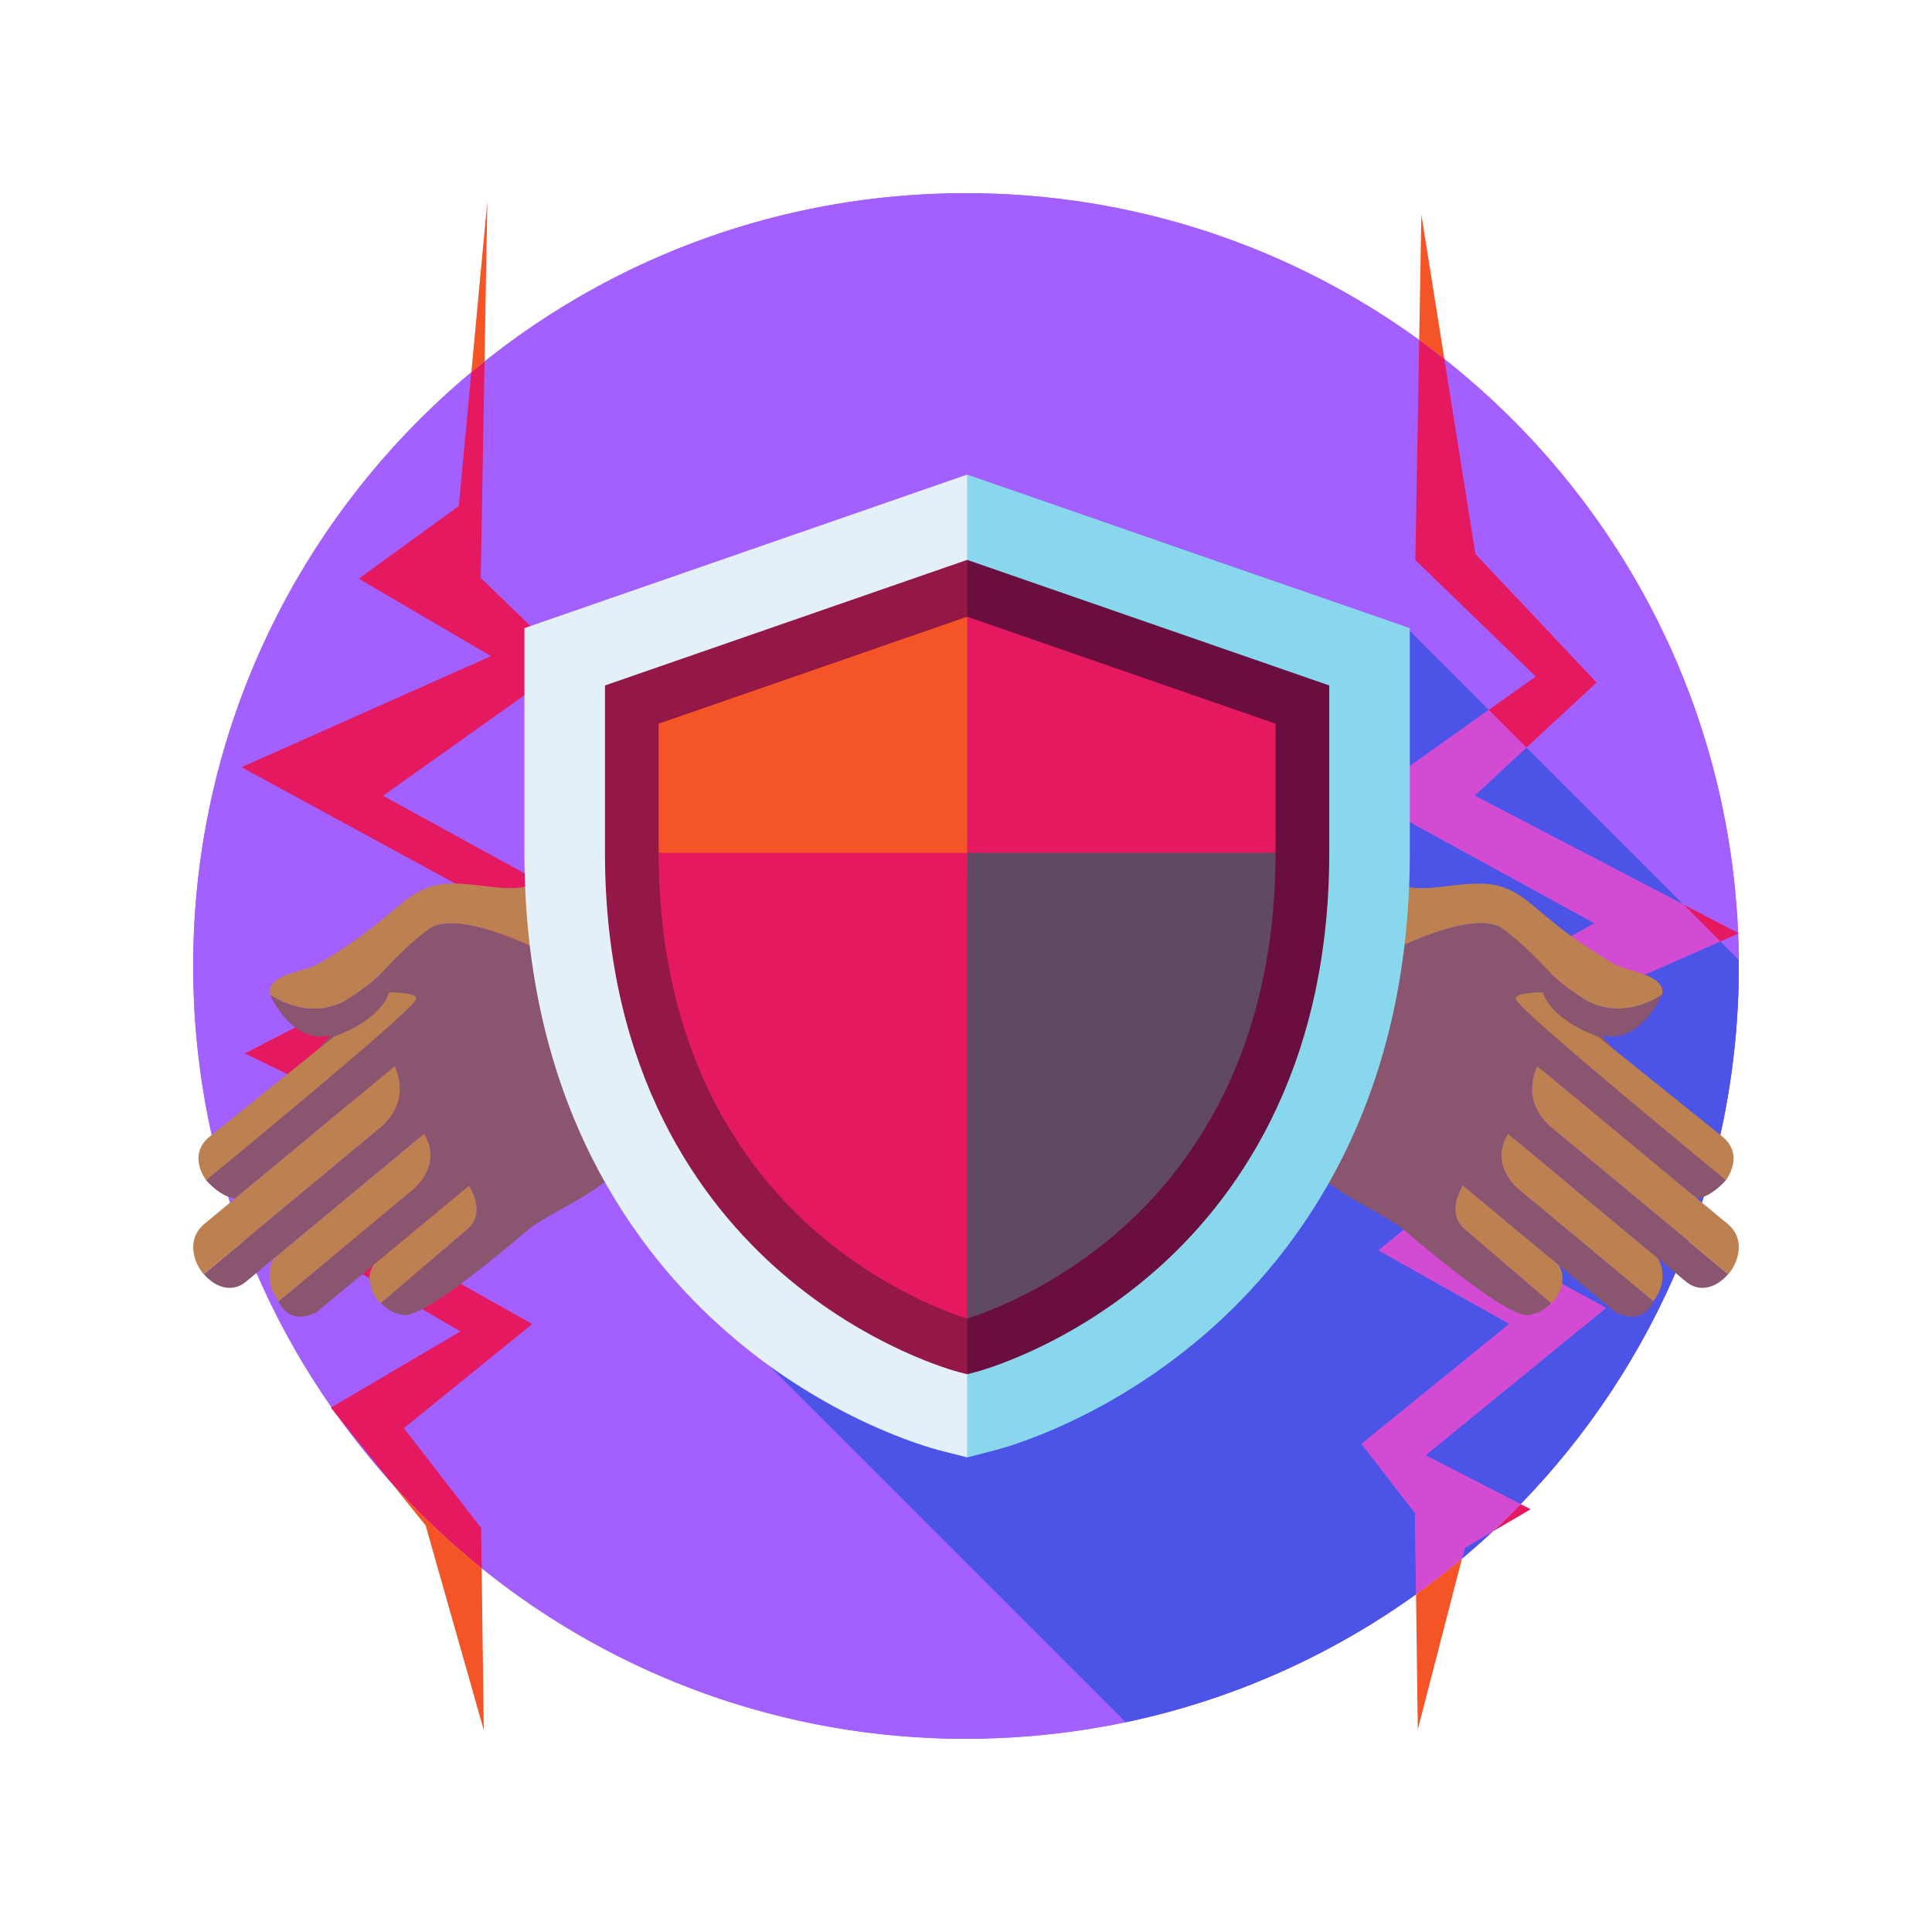
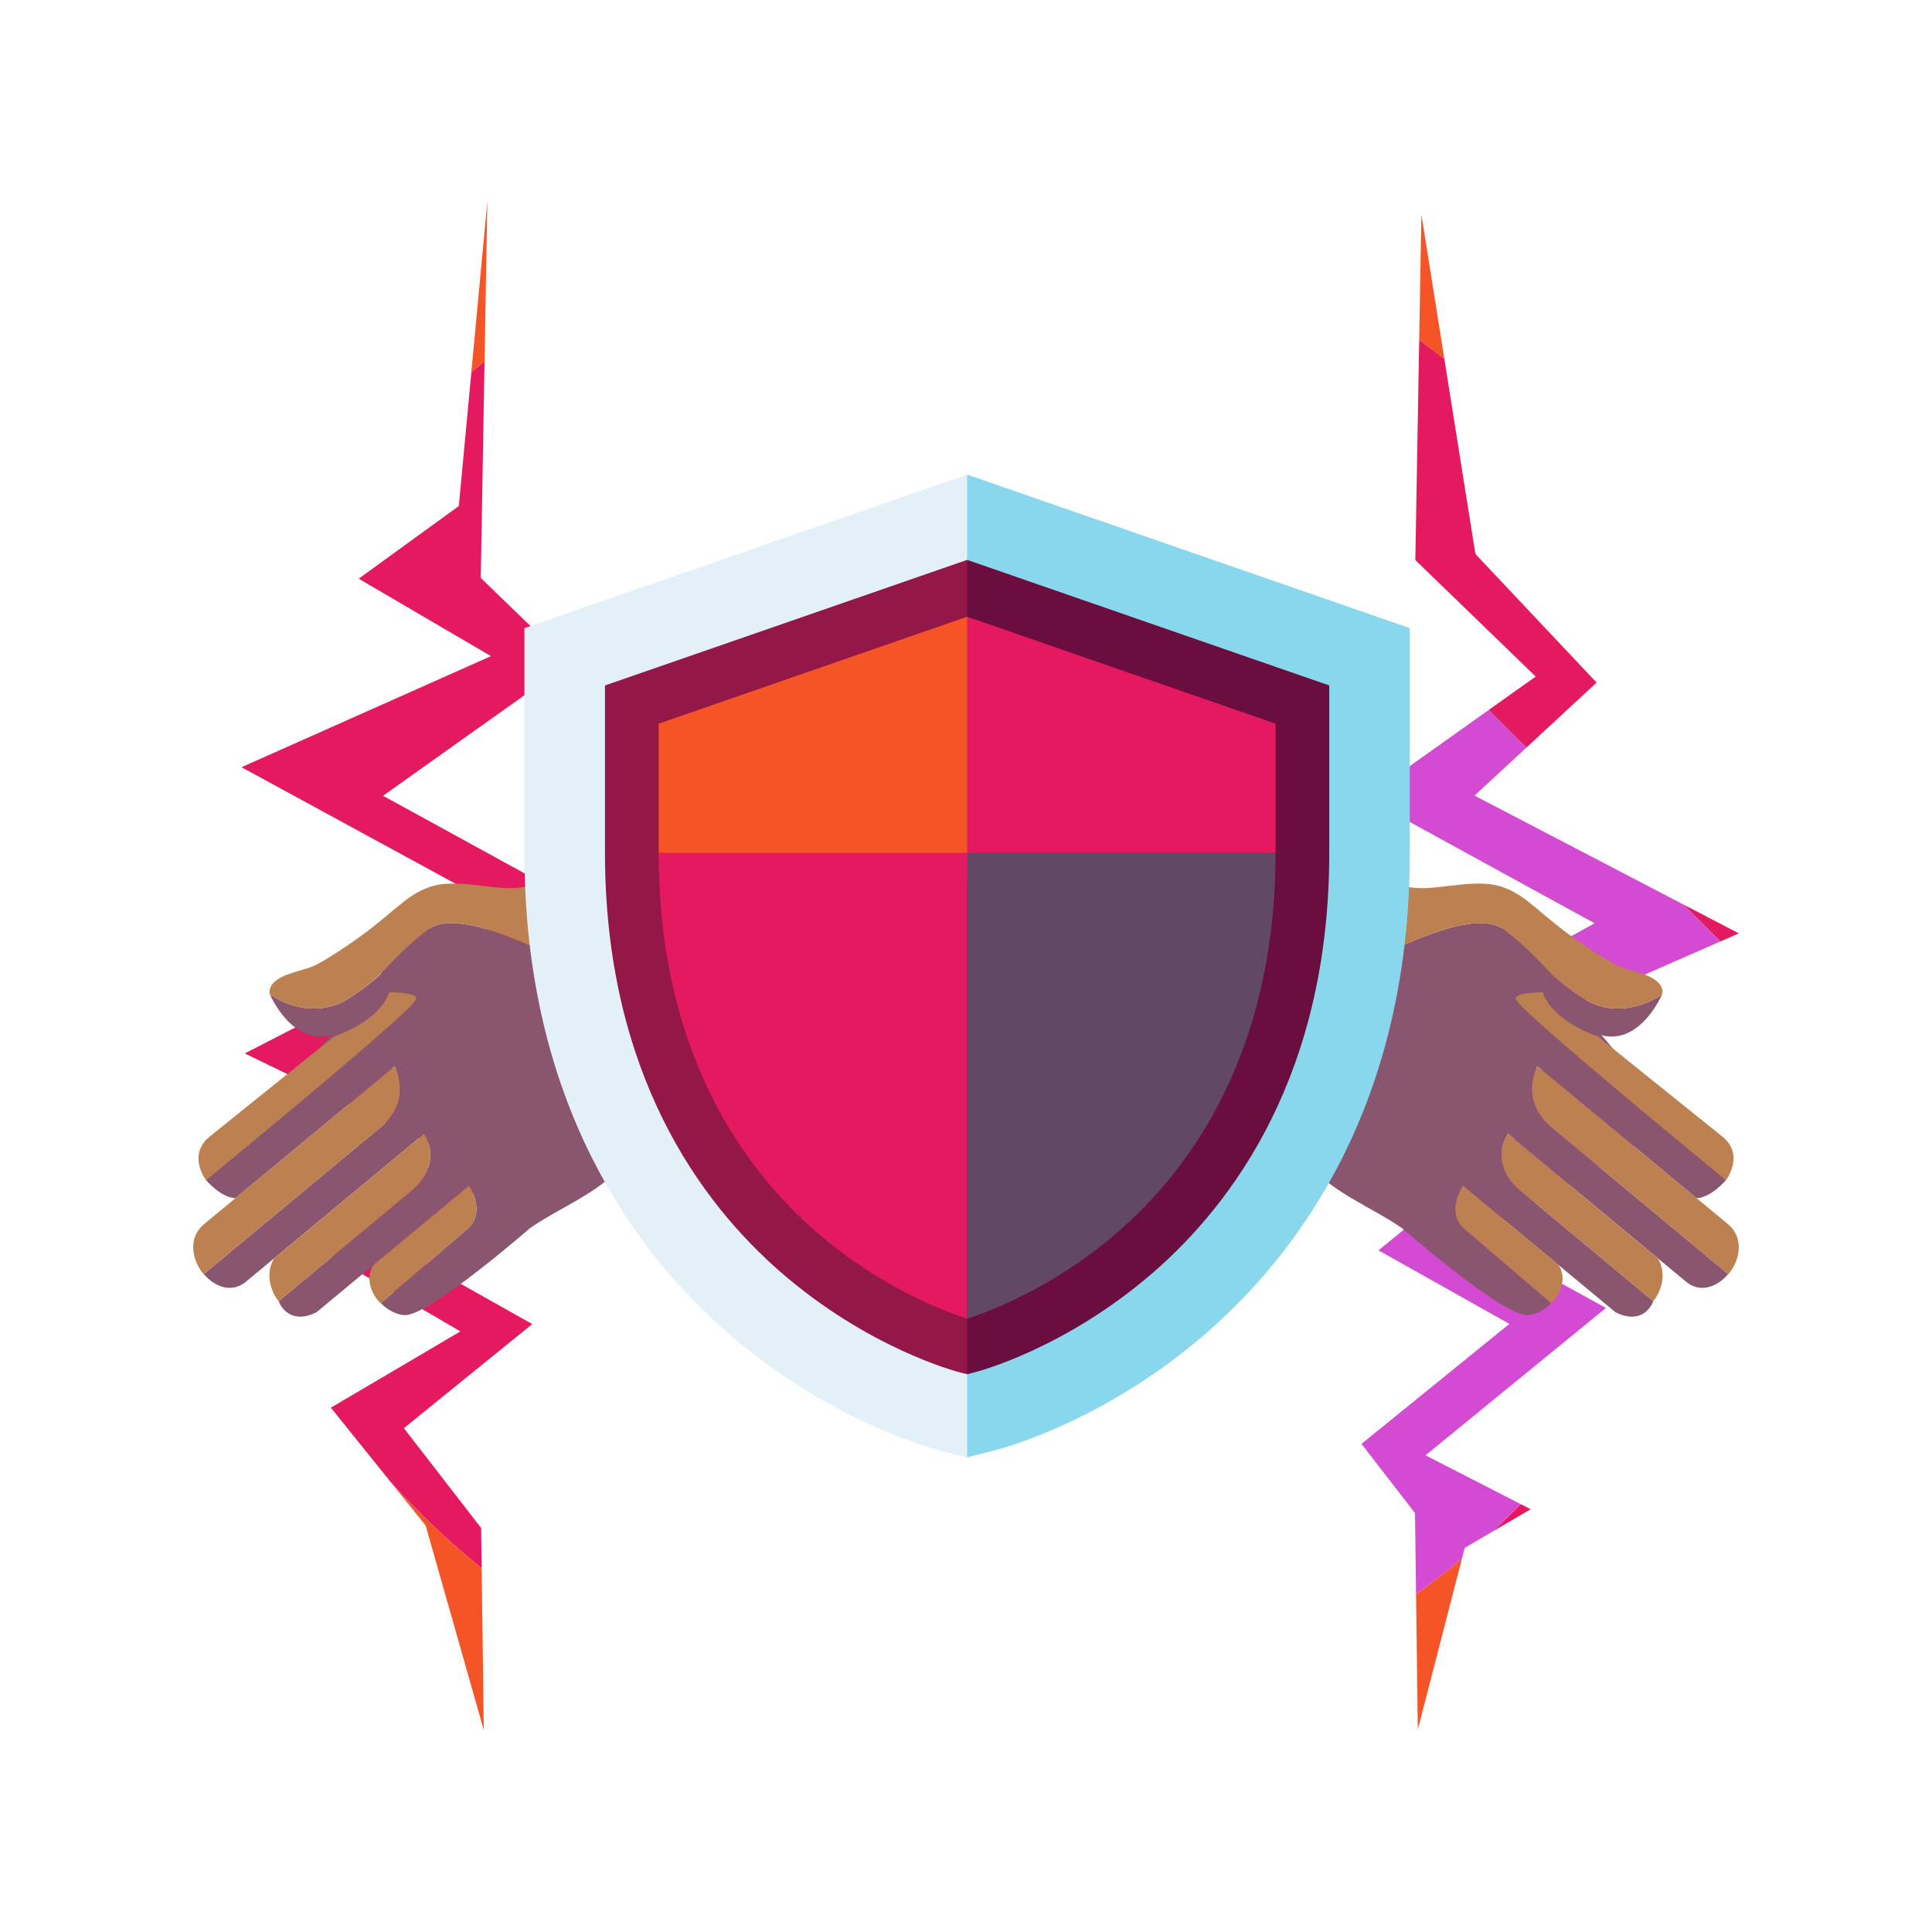
- <svg xmlns="http://www.w3.org/2000/svg" width="100%" height="100%" viewBox="-100 -100 1000 1000" version="1.1" xml:space="preserve" style="fill-rule:evenodd;clip-rule:evenodd;stroke-linejoin:round;stroke-miterlimit:2;">
-   <g transform="matrix(1.73913,0,0,1.73913,-4.94291e-14,-4.94291e-14)">
-     <path d="M234.201,459.947L234.19,459.963C232.796,459.988 231.4,460 230,460C102.974,460 0,357.026 0,230C0,102.975 102.974,0 230,0C331.4,0 417.475,65.619 448.076,156.71L448.072,156.715C455.804,179.733 460,204.376 460,230C460,355.621 359.287,457.703 234.201,459.947Z" style="fill:rgb(164,95,255);" />
-     <path d="M41.164,361.34C15.215,324.102 0,278.828 0,230C0,158.977 32.192,95.472 82.782,53.282C84.078,52.2 85.387,51.132 86.708,50.079C126.013,18.735 175.819,0 230,0C280.385,0 326.986,16.202 364.878,43.679L363.732,109.191L392.835,137.35L399.559,143.861L392.434,148.91L348.871,179.899L405.951,211.192L417.075,217.279L405.967,223.454L346.958,256.224L388.417,272.837L398.852,277.021L389.159,284.931L352.765,314.627L382.767,331.483L391.718,336.518L383.187,343.44L347.701,372.224L362.178,390.935L363.627,392.821L363.671,395.97L363.944,416.983C338.53,435.217 309.246,448.399 277.56,455.061C263.535,458.01 249.04,459.681 234.201,459.947L234.19,459.963C232.796,459.988 231.4,460 230,460C175.425,460 125.289,440.992 85.853,409.235C76.107,401.387 67.014,392.761 58.67,383.45C53.197,377.344 48.046,370.944 43.244,364.276C42.543,363.303 41.849,362.324 41.164,361.34ZM372.369,49.348C407.075,76.736 433.698,113.912 448.076,156.71L448.072,156.715C454.812,176.779 458.865,198.077 459.794,220.184L459.802,220.378C459.909,222.971 459.973,225.576 459.993,228.191C459.998,228.794 460,229.397 460,230C460,292.262 435.259,348.742 395.073,390.15L366.753,375.63L420.463,331.77L381.72,310.487L441.838,276.182L382.874,254.077L454.501,222.7L443.482,211.68L381.352,179.292L417.677,145.642L381.606,107.381L372.369,49.348ZM386.765,398.291C383.784,401.068 380.729,403.767 377.604,406.385L378.436,403.166L386.765,398.291ZM113.785,276.493C119.186,289.307 125.654,300.443 132.564,310.065L113.785,276.493Z" style="fill:rgb(164,95,255);" />
-     <g transform="matrix(0.475781,-0.475781,0.83645,0.83645,-367.923,89.2061)">
-       <path d="M724,577.979C723.372,578.342 722.741,578.704 722.106,579.064C656.675,616.283 571.32,635.255 485.572,635.985L471.07,610.378L573.606,616.265L555.257,580.384L654.487,595.814L615.751,547.353L724,571.414L724,577.979ZM468.286,635.885C462.235,635.763 456.188,635.551 450.153,635.248L454.41,633.821L468.286,635.885ZM424.66,633.417C378.79,629.125 334.161,619.5 293.863,604.542L293.863,431.195C296.713,421.313 301.617,410.79 309.409,399.901L673.279,399.901L696.684,427.352L724,460.932L724,489.022L657.972,482.687L685.071,535.513L690.366,545.801L672.202,542.853L575.752,527.168L601.862,561.881L608.431,570.62L589.931,569.554L520.478,565.55L534.294,593.56L538.408,601.921L522.168,600.959L454.627,596.952L450.178,616.791L449.718,618.784L446.456,620.693L424.66,633.417ZM724,502.42L724,558.24L692.744,501.74L724,502.42Z" style="fill:rgb(76,83,231);" />
-     </g>
+ <svg xmlns="http://www.w3.org/2000/svg" width="100%" height="100%" viewBox="0 0 1000 1000" version="1.1" xml:space="preserve" style="fill-rule:evenodd;clip-rule:evenodd;stroke-linejoin:round;stroke-miterlimit:2;">
+   <g transform="matrix(1.73913,0,0,1.73913,100,100)">
    <g>
      <g transform="matrix(0.178827,0.311563,-0.178827,0.311563,361.698,-19.1927)">
        <path d="M599.177,141.839L659.18,109.473L647.671,128.713L599.177,141.839ZM750.235,563.601L761.034,557.713L740.07,599.896C743.76,587.72 747.149,575.618 750.235,563.601Z" style="fill:rgb(228,25,95);fill-rule:nonzero;" />
      </g>
      <g transform="matrix(0.178827,0.311563,-0.178827,0.311563,91.0658,-21.323)">
        <path d="M545.558,610.158L379.152,692.97L452.495,533.252L233.355,656.788L391.214,367.091L93.948,522.803L248.488,262.159L101.417,335.253L150.048,217.234L96.564,142.889C98.454,137.527 100.401,132.154 102.403,126.771L196.533,226.805L202.587,233.3L211.181,230.858L317.041,200.584L241.062,381.345L225.391,418.702L261.281,399.952L466.062,293.213L350.344,517.188L325.884,564.552L371.1,536.283L523.006,441.166L470.709,585.597L458.063,620.461L491.069,603.564L601.861,546.83L553.177,680.325L544.78,703.372L569.045,699.759L656.741,686.769L676.389,705.542C636.546,720.197 597.279,731.776 559.006,740.165L474.222,754.345L545.558,610.158Z" style="fill:rgb(228,25,95);fill-rule:nonzero;" />
      </g>
      <g transform="matrix(0.575,0,0,0.575,2.84217e-14,2.84217e-14)">
        <path d="M687.083,678.521C682.386,683.36 677.568,688.082 672.634,692.679L658.15,701.159L656.703,706.756C649.023,713.188 641.099,719.337 632.945,725.187L632.471,688.643L632.394,683.167L629.874,679.887L604.697,647.345L666.411,597.287L681.249,585.249L665.682,576.492L613.504,547.177L676.798,495.533L693.655,481.775L675.508,474.498L603.406,445.607L706.03,388.616L725.348,377.876L706.002,367.291L606.733,312.867L670.582,267.448L690.072,286.938L663.221,311.813L771.273,368.14L790.437,387.304L665.867,441.873L768.414,480.316L663.86,539.978L731.24,576.991L637.832,653.27L687.083,678.521Z" style="fill:rgb(211,75,210);" />
      </g>
      <g transform="matrix(0.575,0,0,0.575,2.84217e-14,2.84217e-14)">
        <path d="M150.797,87.094C148.5,88.926 146.223,90.783 143.968,92.664L152.24,4.347L152.241,4.348L150.797,87.094ZM634.571,75.964L635.706,11.097L647.599,85.822C643.326,82.45 638.982,79.163 634.571,75.964ZM656.703,706.756L633.853,795.135L632.945,725.187C641.099,719.337 649.023,713.188 656.703,706.756ZM102.034,666.87C116.547,683.063 132.359,698.065 149.309,711.714L150.404,795.456L120.32,689.599L102.034,666.87Z" style="fill:rgb(245,84,38);" />
      </g>
      <g transform="matrix(0.575,0,0,0.575,2.84217e-14,2.84217e-14)">
        <path d="M670.582,267.448L682.494,258.975L694.885,250.193L683.191,238.869L632.577,189.897L634.571,75.964C638.982,79.163 643.326,82.45 647.599,85.822L663.662,186.749L726.395,253.29L690.072,286.938L670.582,267.448Z" style="fill:rgb(228,25,95);" />
      </g>
    </g>
    <g transform="matrix(2.67309,-4.53517,3.75173,2.21132,159.343,409.407)">
      <g transform="matrix(0.08,0,0,0.08,0,0)">
        <path d="M572.988,551.625L596.15,377.1C579.688,379.7 568.55,390.438 564.463,411.4L538.125,607.788C526.65,605.438 516.675,596.088 518.25,580.963L544.463,384.813C528.525,384.813 517.975,396.875 514.637,416.625L494.737,564.45C494.737,564.45 476.262,569.125 474.425,541.575L496.75,374.238C496.75,374.238 474.425,372.838 471.062,393.813L456.937,490.138C450.437,488.175 444.437,483.888 441.125,477.9C431.6,460.713 449.037,347.888 449.037,347.888C450.95,316.125 445.8,284.413 453.912,253.15C465.437,208.738 489.188,195.413 495.5,180.625C498.475,173.65 498.062,170.3 504.312,119.138C505.712,108.138 516.037,100.775 528.4,100L587.5,100L587.5,188.6C587.5,192.7 587.887,196.25 590.825,199.375C602.55,211.875 667.612,255.77 667.612,291.145C669.387,308.357 666.577,333.954 657.302,347.379C650.89,362.754 594.488,565.4 594.488,565.4C594.488,565.4 578.538,562.113 572.988,551.625Z" style="fill:rgb(138,86,111);fill-rule:nonzero;" />
      </g>
      <g transform="matrix(0.08,0,0,0.08,0,0)">
        <path d="M684.625,437.813C684.15,437.425 656.25,423.438 653.9,386.912C653.9,357.225 659.338,338.088 659.338,338.088L643.363,350C643.363,350 640.55,373.113 636.862,403.35C640.275,444.925 684.625,437.813 684.625,437.813Z" style="fill:rgb(138,86,111);fill-rule:nonzero;" />
      </g>
      <g transform="matrix(0.08,0,0,0.08,0,0)">
        <path d="M522.45,549.125L544.45,384.813C528.512,384.813 517.962,396.875 514.625,416.625L494.725,564.45C506.837,566.6 518.313,559.5 522.45,549.125Z" style="fill:rgb(188,128,81);fill-rule:nonzero;" />
      </g>
      <g transform="matrix(0.08,0,0,0.08,0,0)">
        <path d="M596.15,377.088C579.688,379.688 568.55,390.425 564.463,411.388L538.088,608C551.125,610.538 565.725,603.9 568.363,586.513L596.15,377.088Z" style="fill:rgb(188,128,81);fill-rule:nonzero;" />
      </g>
      <g transform="matrix(0.08,0,0,0.08,0,0)">
        <path d="M496.737,374.25C496.737,374.25 474.412,372.85 471.05,393.825L456.9,490.35C466.8,493.75 478.65,489.825 482.813,478.913L496.737,374.25Z" style="fill:rgb(188,128,81);fill-rule:nonzero;" />
      </g>
      <g transform="matrix(0.08,0,0,0.08,0,0)">
        <path d="M686.538,361.912C688.763,312.825 696.813,296.975 692.675,273.288C688.125,247.213 663.138,223.938 658.475,202.2L666,121.875C667.487,110.938 659.563,101.463 648.625,100L587.5,100L587.5,188.6C587.5,192.7 587.887,196.25 590.825,199.375C602.55,211.875 667.612,255.77 667.612,291.145C665.731,314.149 659.567,338.558 659.567,338.558C655.093,345.652 650.648,348.608 643.167,349.218C643.167,349.218 631.118,324.141 628.612,333.975C627.755,336.031 626.516,341.677 625.014,349.915C615.283,403.276 594.488,565.4 594.488,565.4C594.488,565.4 616.612,568.75 619.737,543.887C619.737,543.887 629.094,466.154 635.982,408.928C629.298,364.342 643.167,349.227 643.167,349.218C646.912,349.218 654.42,347.32 659.567,338.558C659.567,338.558 653.9,357.225 653.9,386.912C656.25,423.437 684.15,437.412 684.612,437.813C684.612,437.813 693.825,436.325 690.262,414.962C686.688,393.55 684.85,399.438 686.538,361.912Z" style="fill:rgb(188,128,81);fill-rule:nonzero;" />
      </g>
    </g>
    <g transform="matrix(-2.67309,-4.53517,-3.75173,2.21132,300.657,409.407)">
      <g transform="matrix(0.08,0,0,0.08,0,0)">
        <path d="M572.988,551.625L596.15,377.1C579.688,379.7 568.55,390.438 564.463,411.4L538.125,607.788C526.65,605.438 516.675,596.088 518.25,580.963L544.463,384.813C528.525,384.813 517.975,396.875 514.637,416.625L494.737,564.45C494.737,564.45 476.262,569.125 474.425,541.575L496.75,374.238C496.75,374.238 474.425,372.838 471.062,393.813L456.937,490.138C450.437,488.175 444.437,483.888 441.125,477.9C431.6,460.713 449.037,347.888 449.037,347.888C450.95,316.125 445.8,284.413 453.912,253.15C465.437,208.738 489.188,195.413 495.5,180.625C498.475,173.65 498.062,170.3 504.312,119.138C505.712,108.138 516.037,100.775 528.4,100L587.5,100L587.5,188.6C587.5,192.7 587.887,196.25 590.825,199.375C602.55,211.875 667.612,255.77 667.612,291.145C669.387,308.357 666.577,333.954 657.302,347.379C650.89,362.754 594.488,565.4 594.488,565.4C594.488,565.4 578.538,562.113 572.988,551.625Z" style="fill:rgb(138,86,111);fill-rule:nonzero;" />
      </g>
      <g transform="matrix(0.08,0,0,0.08,0,0)">
        <path d="M684.625,437.813C684.15,437.425 656.25,423.438 653.9,386.912C653.9,357.225 659.338,338.088 659.338,338.088L643.363,350C643.363,350 640.55,373.113 636.862,403.35C640.275,444.925 684.625,437.813 684.625,437.813Z" style="fill:rgb(138,86,111);fill-rule:nonzero;" />
      </g>
      <g transform="matrix(0.08,0,0,0.08,0,0)">
        <path d="M522.45,549.125L544.45,384.813C528.512,384.813 517.962,396.875 514.625,416.625L494.725,564.45C506.837,566.6 518.313,559.5 522.45,549.125Z" style="fill:rgb(188,128,81);fill-rule:nonzero;" />
      </g>
      <g transform="matrix(0.08,0,0,0.08,0,0)">
        <path d="M596.15,377.088C579.688,379.688 568.55,390.425 564.463,411.388L538.088,608C551.125,610.538 565.725,603.9 568.363,586.513L596.15,377.088Z" style="fill:rgb(188,128,81);fill-rule:nonzero;" />
      </g>
      <g transform="matrix(0.08,0,0,0.08,0,0)">
        <path d="M496.737,374.25C496.737,374.25 474.412,372.85 471.05,393.825L456.9,490.35C466.8,493.75 478.65,489.825 482.813,478.913L496.737,374.25Z" style="fill:rgb(188,128,81);fill-rule:nonzero;" />
      </g>
      <g transform="matrix(0.08,0,0,0.08,0,0)">
        <path d="M686.538,361.912C688.763,312.825 696.813,296.975 692.675,273.288C688.125,247.213 663.138,223.938 658.475,202.2L666,121.875C667.487,110.938 659.563,101.463 648.625,100L587.5,100L587.5,188.6C587.5,192.7 587.887,196.25 590.825,199.375C602.55,211.875 667.612,255.77 667.612,291.145C665.731,314.149 659.567,338.558 659.567,338.558C655.093,345.652 650.648,348.608 643.167,349.218C643.167,349.218 631.118,324.141 628.612,333.975C627.755,336.031 626.516,341.677 625.014,349.915C615.283,403.276 594.488,565.4 594.488,565.4C594.488,565.4 616.612,568.75 619.737,543.887C619.737,543.887 629.094,466.154 635.982,408.928C629.298,364.342 643.167,349.227 643.167,349.218C646.912,349.218 654.42,347.32 659.567,338.558C659.567,338.558 653.9,357.225 653.9,386.912C656.25,423.437 684.15,437.412 684.612,437.813C684.612,437.813 693.825,436.325 690.262,414.962C686.688,393.55 684.85,399.438 686.538,361.912Z" style="fill:rgb(188,128,81);fill-rule:nonzero;" />
      </g>
    </g>
    <g transform="matrix(0.799166,0,0,0.799166,46.2588,46.4579)">
      <path d="M395.2,103.841L395.2,187.511C395.2,281.034 353.862,336.49 319.189,366.547C282.011,398.777 244.751,408.982 240.611,410.038L230.344,412.667L188.944,225.537L230.344,46.667L395.2,103.841Z" style="fill:rgb(137,215,237);fill-rule:nonzero;" />
      <path d="M230.344,46.667L230.344,412.667L220.056,410.038C215.937,408.982 178.656,398.777 141.499,366.547C106.805,336.49 65.467,281.035 65.467,187.511L65.467,103.841L230.344,46.667Z" style="fill:rgb(227,240,248);fill-rule:nonzero;" />
      <path d="M230.343,78.42L200.34,230.06L230.336,381.701L233.199,380.968C234.561,380.621 266.943,372.136 299.538,343.879C329.493,317.912 365.2,269.706 365.2,187.511L365.2,125.19L230.343,78.42Z" style="fill:rgb(105,14,62);fill-rule:nonzero;" />
      <path d="M95.466,125.19L95.466,187.51C95.466,269.718 131.181,317.915 161.155,343.884C193.654,372.073 226.136,380.626 227.483,380.971L230.336,381.7L230.343,78.419L95.466,125.19Z" style="fill:rgb(148,24,71);fill-rule:nonzero;" />
      <path d="M345.203,139.417L345.203,187.507L220.343,197.507L230.343,99.587L345.203,139.417Z" style="fill:rgb(228,25,95);fill-rule:nonzero;" />
      <path d="M230.343,99.587L230.343,197.507L115.463,187.507L115.463,139.427L230.343,99.587Z" style="fill:rgb(245,84,38);fill-rule:nonzero;" />
      <path d="M230.343,187.507L345.203,187.507C345.203,262.157 313.243,305.527 286.433,328.767C262.003,349.947 237.513,358.717 230.343,360.977L230.343,187.507Z" style="fill:rgb(97,72,101);fill-rule:nonzero;" />
      <path d="M230.343,187.507L230.343,360.977C223.153,358.707 198.603,349.897 174.263,328.777C147.433,305.537 115.463,262.167 115.463,187.507L230.343,187.507Z" style="fill:rgb(228,25,95);fill-rule:nonzero;" />
    </g>
  </g>
</svg>
